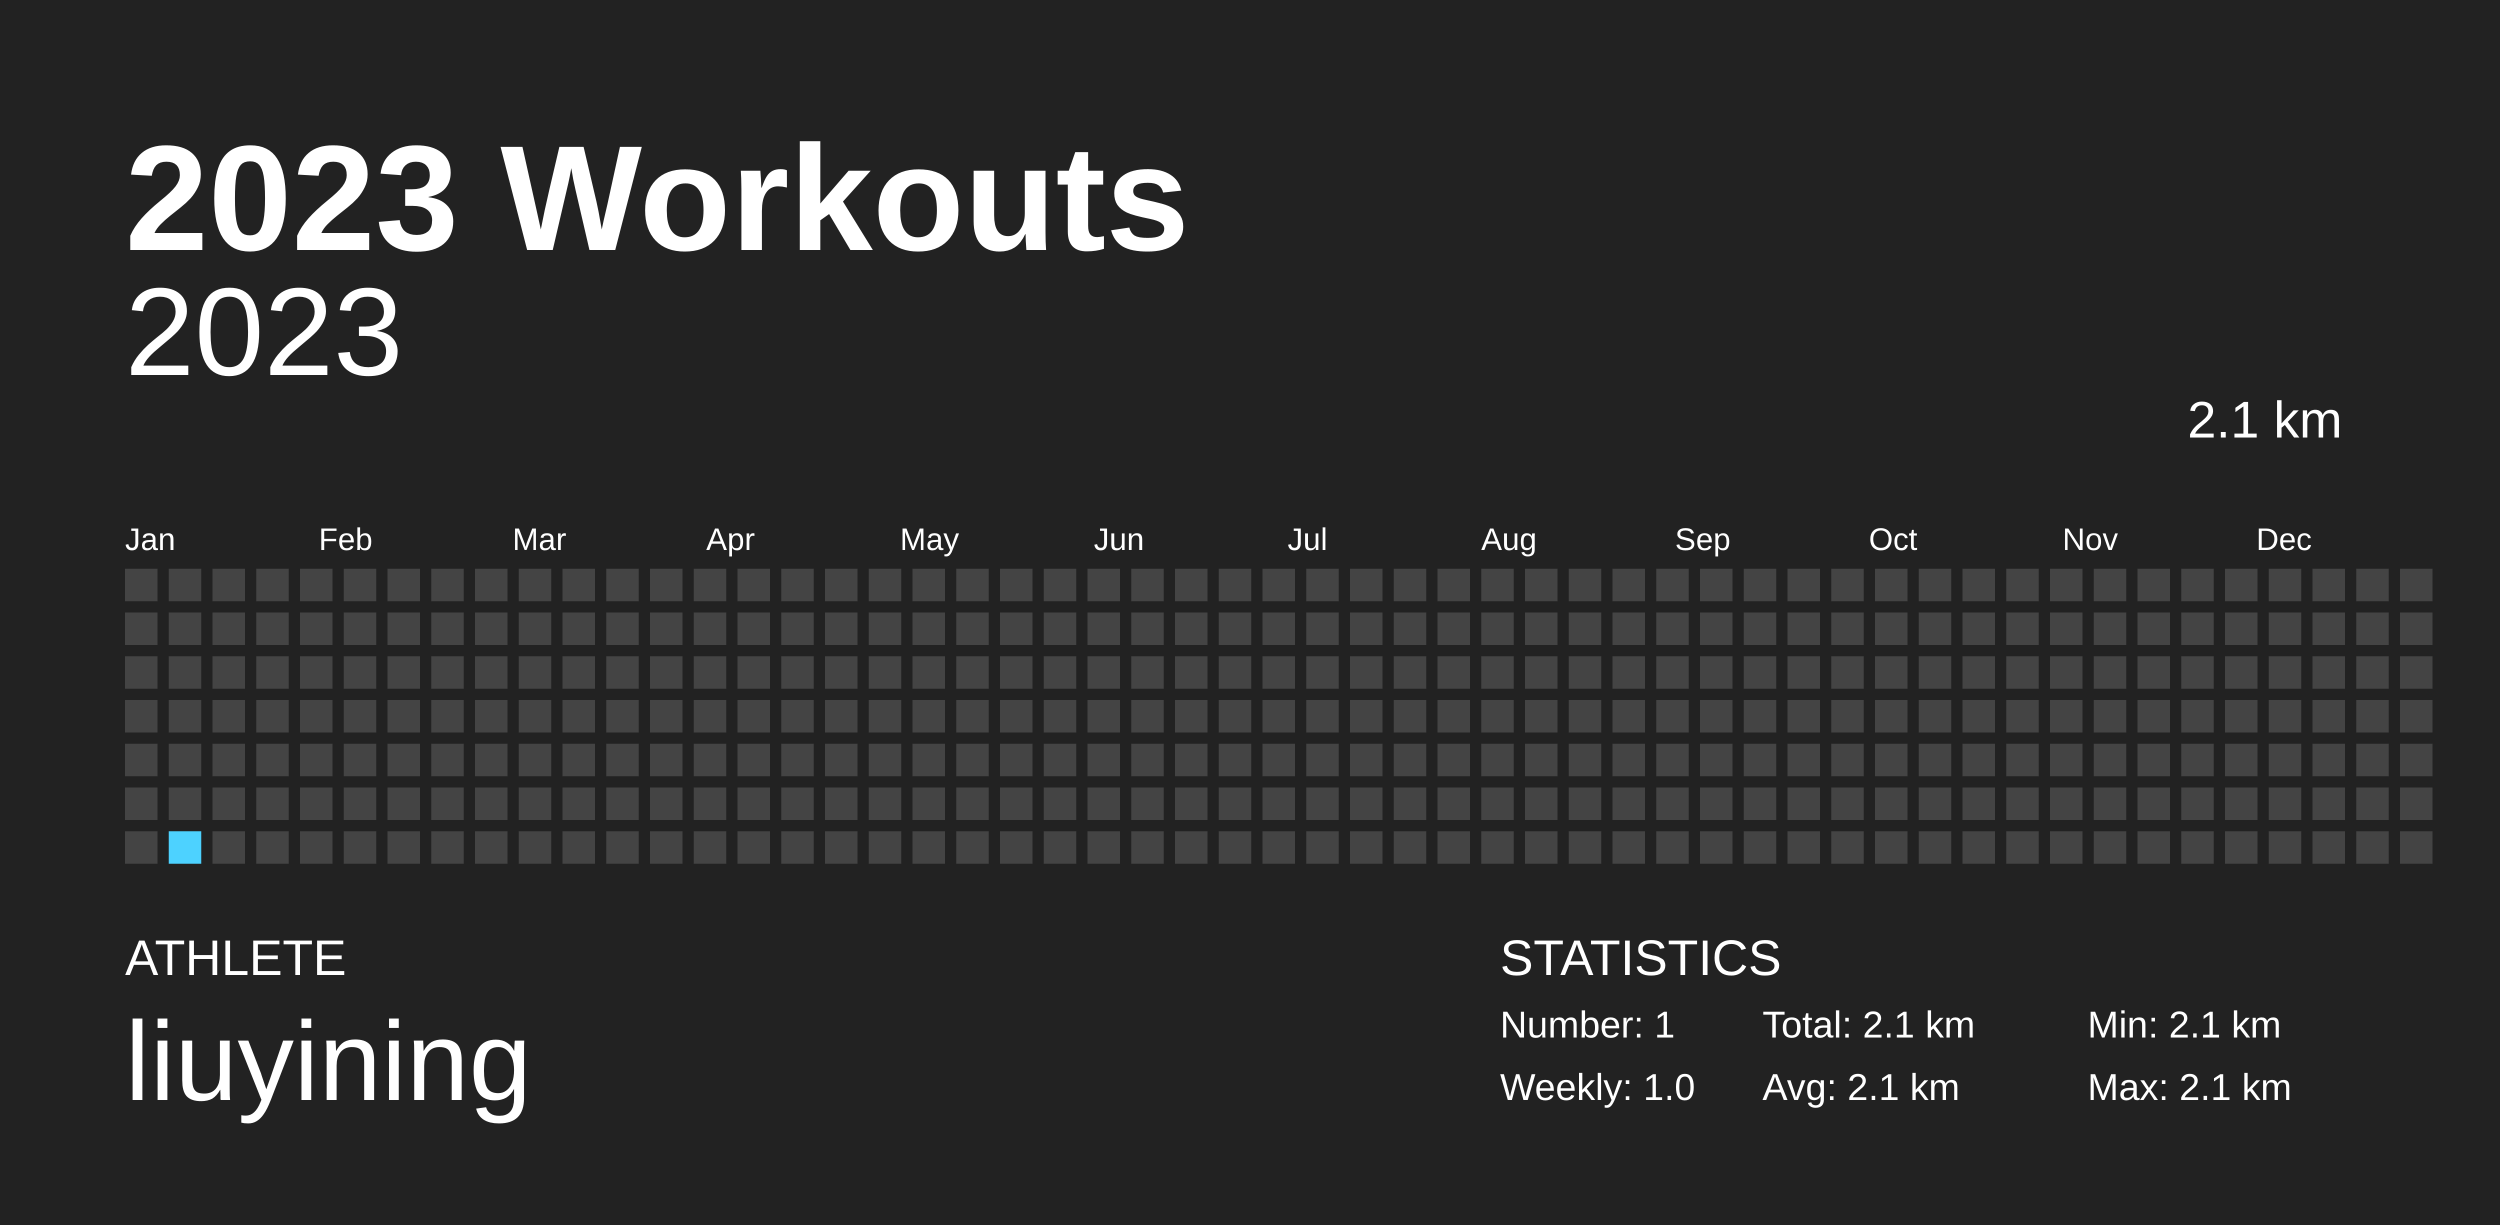
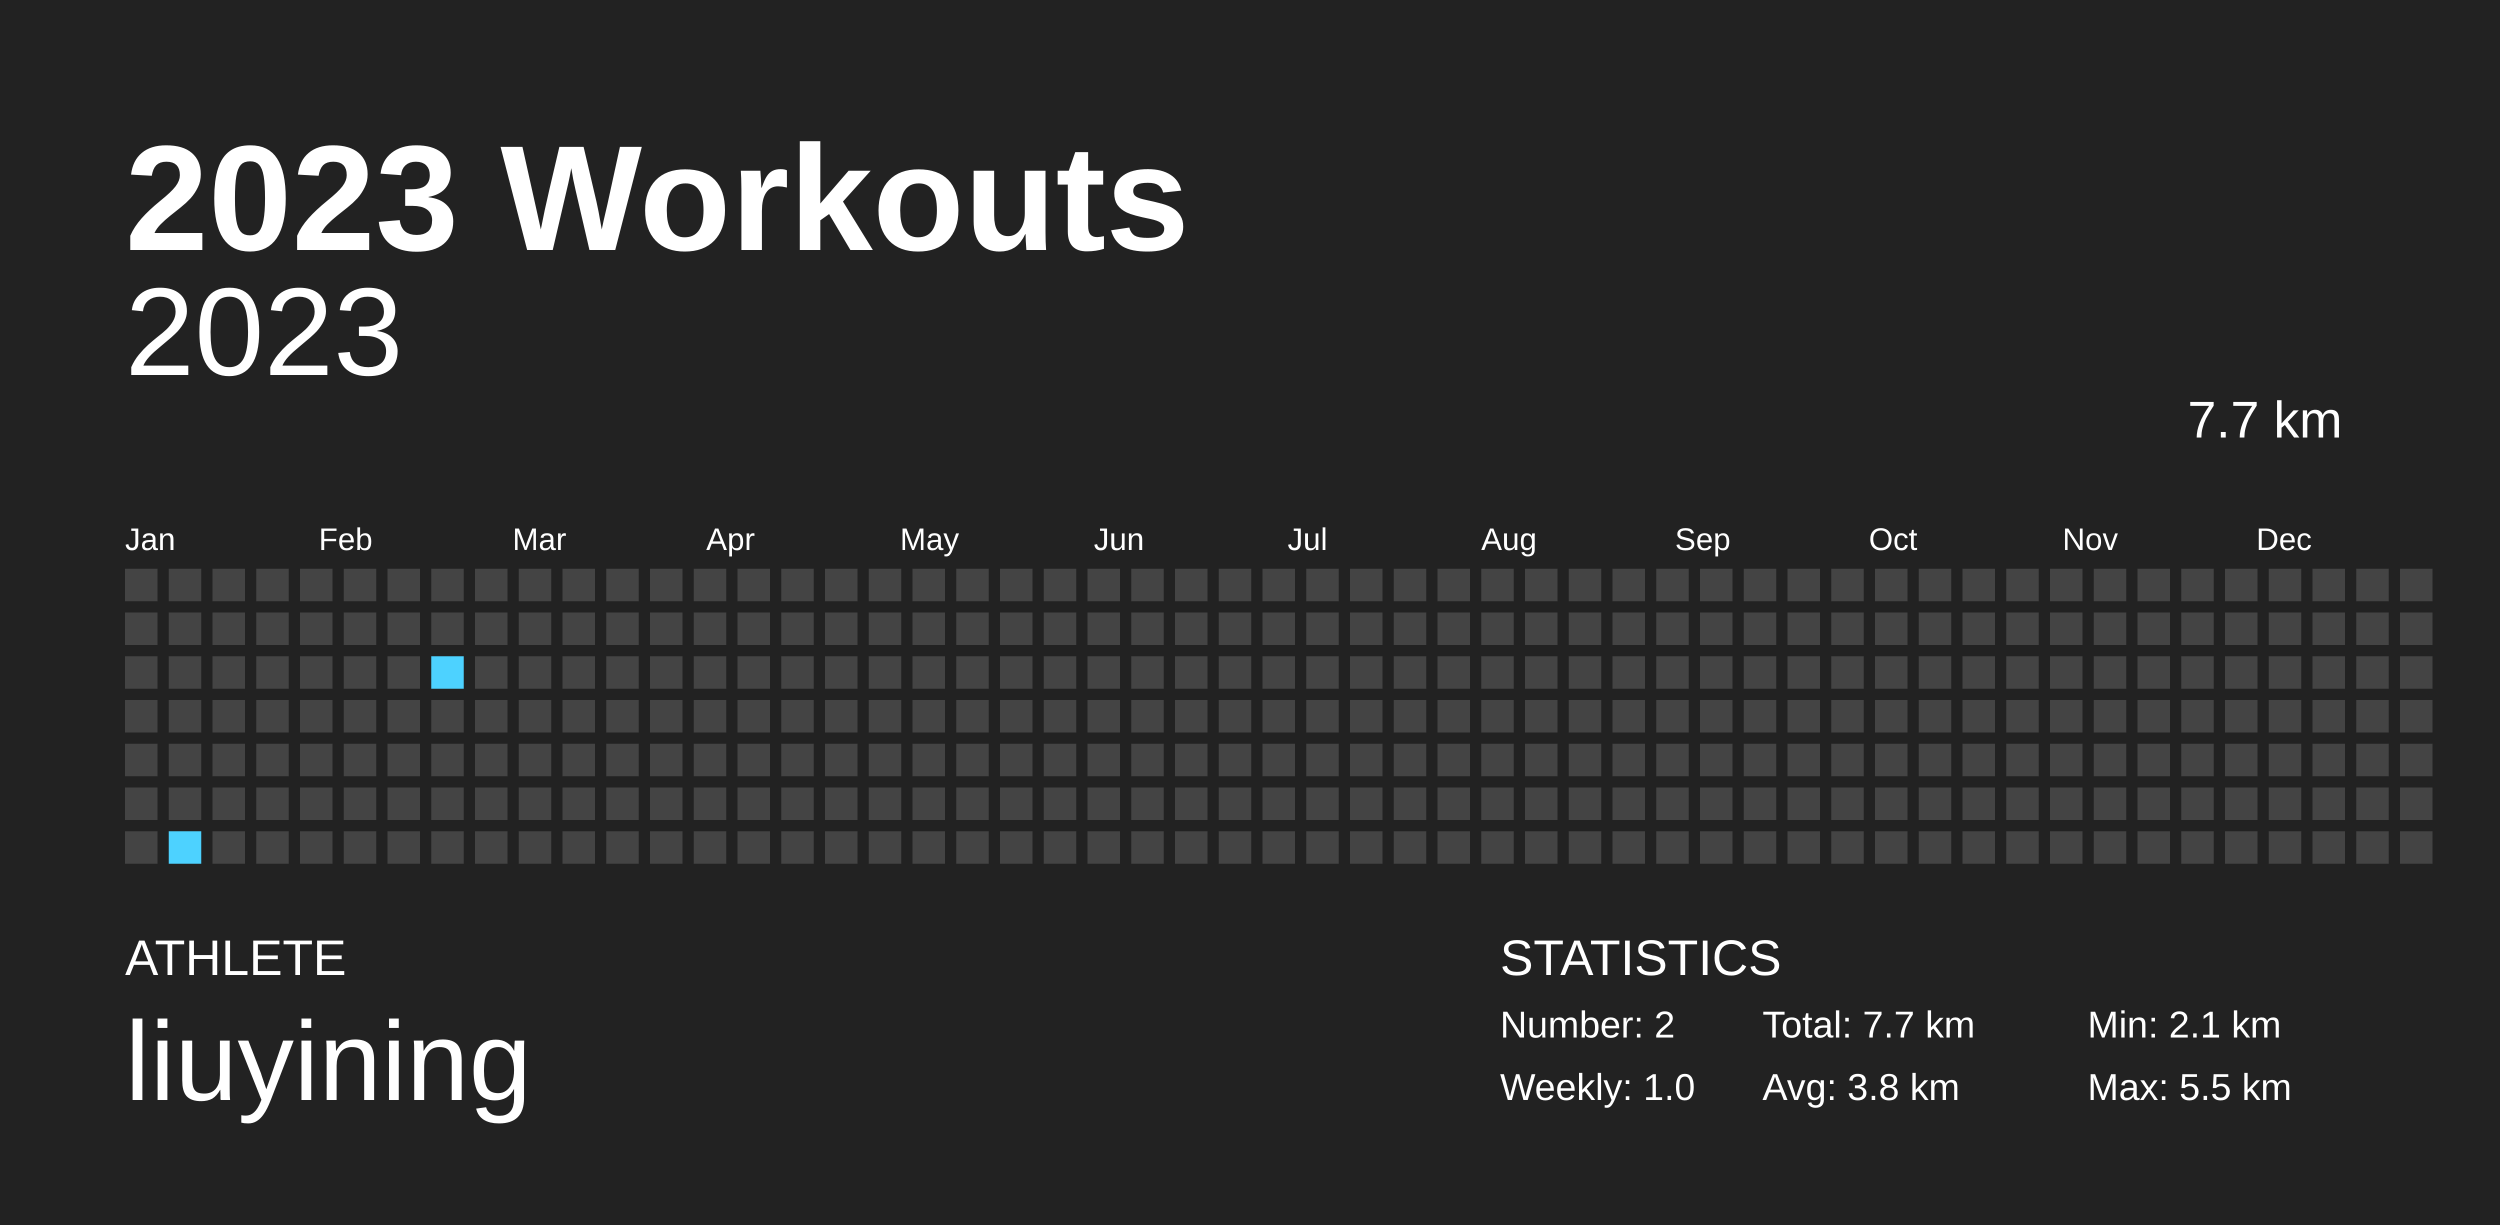
<svg xmlns="http://www.w3.org/2000/svg" baseProfile="full" height="98mm" version="1.1" viewBox="0,0,200,98" width="200mm">
  <defs />
  <rect fill="#222222" height="98" width="200" x="0" y="0" />
  <text fill="#FFFFFF" style="font-size:12px; font-family:Arial; font-weight:bold;" x="10" y="20">2023 Workouts</text>
  <text fill="#FFFFFF" style="font-size:4px; font-family:Arial" x="10" y="78">ATHLETE</text>
  <text fill="#FFFFFF" style="font-size:9px; font-family:Arial" x="10" y="88">liuyining</text>
  <text fill="#FFFFFF" style="font-size:4px; font-family:Arial" x="120" y="78">STATISTICS</text>
-   <text fill="#FFFFFF" style="font-size:3px; font-family:Arial" x="120" y="83">Number: 1</text>
+   <text fill="#FFFFFF" style="font-size:3px; font-family:Arial" x="120" y="83">Number: 2</text>
  <text fill="#FFFFFF" style="font-size:3px; font-family:Arial" x="120" y="88">Weekly: 1.0</text>
-   <text fill="#FFFFFF" style="font-size:3px; font-family:Arial" x="141" y="83">Total: 2.1 km</text>
-   <text fill="#FFFFFF" style="font-size:3px; font-family:Arial" x="141" y="88">Avg: 2.1 km</text>
+   <text fill="#FFFFFF" style="font-size:3px; font-family:Arial" x="141" y="83">Total: 7.7 km</text>
+   <text fill="#FFFFFF" style="font-size:3px; font-family:Arial" x="141" y="88">Avg: 3.8 km</text>
  <text fill="#FFFFFF" style="font-size:3px; font-family:Arial" x="167" y="83">Min: 2.1 km</text>
-   <text fill="#FFFFFF" style="font-size:3px; font-family:Arial" x="167" y="88">Max: 2.1 km</text>
+   <text fill="#FFFFFF" style="font-size:3px; font-family:Arial" x="167" y="88">Max: 5.5 km</text>
  <text alignment-baseline="hanging" fill="#FFFFFF" style="font-size:10.0px; font-family:Arial;" x="10" y="30">2023</text>
-   <text alignment-baseline="hanging" fill="#FFFFFF" style="font-size:4.125px; font-family:Arial;" x="175" y="35">2.1 km</text>
+   <text alignment-baseline="hanging" fill="#FFFFFF" style="font-size:4.125px; font-family:Arial;" x="175" y="35">7.7 km</text>
  <text fill="#FFFFFF" style="font-size:2.5px; font-family:Arial" x="10.0" y="44">Jan</text>
  <text fill="#FFFFFF" style="font-size:2.5px; font-family:Arial" x="25.5" y="44">Feb</text>
  <text fill="#FFFFFF" style="font-size:2.5px; font-family:Arial" x="41.0" y="44">Mar</text>
  <text fill="#FFFFFF" style="font-size:2.5px; font-family:Arial" x="56.5" y="44">Apr</text>
  <text fill="#FFFFFF" style="font-size:2.5px; font-family:Arial" x="72.0" y="44">May</text>
  <text fill="#FFFFFF" style="font-size:2.5px; font-family:Arial" x="87.5" y="44">Jun</text>
  <text fill="#FFFFFF" style="font-size:2.5px; font-family:Arial" x="103.0" y="44">Jul</text>
  <text fill="#FFFFFF" style="font-size:2.5px; font-family:Arial" x="118.5" y="44">Aug</text>
  <text fill="#FFFFFF" style="font-size:2.5px; font-family:Arial" x="134.0" y="44">Sep</text>
  <text fill="#FFFFFF" style="font-size:2.5px; font-family:Arial" x="149.5" y="44">Oct</text>
  <text fill="#FFFFFF" style="font-size:2.5px; font-family:Arial" x="165.0" y="44">Nov</text>
  <text fill="#FFFFFF" style="font-size:2.5px; font-family:Arial" x="180.5" y="44">Dec</text>
  <rect fill="#444444" height="2.6" width="2.6" x="10.0" y="45.5" />
  <rect fill="#444444" height="2.6" width="2.6" x="10.0" y="49.0" />
  <rect fill="#444444" height="2.6" width="2.6" x="10.0" y="52.5" />
  <rect fill="#444444" height="2.6" width="2.6" x="10.0" y="56.0" />
  <rect fill="#444444" height="2.6" width="2.6" x="10.0" y="59.5" />
  <rect fill="#444444" height="2.6" width="2.6" x="10.0" y="63.0" />
  <rect fill="#444444" height="2.6" width="2.6" x="10.0" y="66.5" />
  <rect fill="#444444" height="2.6" width="2.6" x="13.5" y="45.5" />
  <rect fill="#444444" height="2.6" width="2.6" x="13.5" y="49.0" />
  <rect fill="#444444" height="2.6" width="2.6" x="13.5" y="52.5" />
  <rect fill="#444444" height="2.6" width="2.6" x="13.5" y="56.0" />
  <rect fill="#444444" height="2.6" width="2.6" x="13.5" y="59.5" />
  <rect fill="#444444" height="2.6" width="2.6" x="13.5" y="63.0" />
-   <rect fill="#4DD2FF" height="2.6" width="2.6" x="13.5" y="66.5" />
+   <rect fill="#4dd2ff" height="2.6" width="2.6" x="13.5" y="66.5" />
  <rect fill="#444444" height="2.6" width="2.6" x="17.0" y="45.5" />
  <rect fill="#444444" height="2.6" width="2.6" x="17.0" y="49.0" />
  <rect fill="#444444" height="2.6" width="2.6" x="17.0" y="52.5" />
  <rect fill="#444444" height="2.6" width="2.6" x="17.0" y="56.0" />
  <rect fill="#444444" height="2.6" width="2.6" x="17.0" y="59.5" />
  <rect fill="#444444" height="2.6" width="2.6" x="17.0" y="63.0" />
  <rect fill="#444444" height="2.6" width="2.6" x="17.0" y="66.5" />
  <rect fill="#444444" height="2.6" width="2.6" x="20.5" y="45.5" />
  <rect fill="#444444" height="2.6" width="2.6" x="20.5" y="49.0" />
  <rect fill="#444444" height="2.6" width="2.6" x="20.5" y="52.5" />
  <rect fill="#444444" height="2.6" width="2.6" x="20.5" y="56.0" />
  <rect fill="#444444" height="2.6" width="2.6" x="20.5" y="59.5" />
  <rect fill="#444444" height="2.6" width="2.6" x="20.5" y="63.0" />
  <rect fill="#444444" height="2.6" width="2.6" x="20.5" y="66.5" />
  <rect fill="#444444" height="2.6" width="2.6" x="24.0" y="45.5" />
  <rect fill="#444444" height="2.6" width="2.6" x="24.0" y="49.0" />
  <rect fill="#444444" height="2.6" width="2.6" x="24.0" y="52.5" />
  <rect fill="#444444" height="2.6" width="2.6" x="24.0" y="56.0" />
  <rect fill="#444444" height="2.6" width="2.6" x="24.0" y="59.5" />
  <rect fill="#444444" height="2.6" width="2.6" x="24.0" y="63.0" />
  <rect fill="#444444" height="2.6" width="2.6" x="24.0" y="66.5" />
  <rect fill="#444444" height="2.6" width="2.6" x="27.5" y="45.5" />
  <rect fill="#444444" height="2.6" width="2.6" x="27.5" y="49.0" />
  <rect fill="#444444" height="2.6" width="2.6" x="27.5" y="52.5" />
  <rect fill="#444444" height="2.6" width="2.6" x="27.5" y="56.0" />
  <rect fill="#444444" height="2.6" width="2.6" x="27.5" y="59.5" />
  <rect fill="#444444" height="2.6" width="2.6" x="27.5" y="63.0" />
  <rect fill="#444444" height="2.6" width="2.6" x="27.5" y="66.5" />
  <rect fill="#444444" height="2.6" width="2.6" x="31.0" y="45.5" />
  <rect fill="#444444" height="2.6" width="2.6" x="31.0" y="49.0" />
  <rect fill="#444444" height="2.6" width="2.6" x="31.0" y="52.5" />
  <rect fill="#444444" height="2.6" width="2.6" x="31.0" y="56.0" />
  <rect fill="#444444" height="2.6" width="2.6" x="31.0" y="59.5" />
  <rect fill="#444444" height="2.6" width="2.6" x="31.0" y="63.0" />
  <rect fill="#444444" height="2.6" width="2.6" x="31.0" y="66.5" />
  <rect fill="#444444" height="2.6" width="2.6" x="34.5" y="45.5" />
  <rect fill="#444444" height="2.6" width="2.6" x="34.5" y="49.0" />
-   <rect fill="#444444" height="2.6" width="2.6" x="34.5" y="52.5" />
+   <rect fill="#4dd2ff" height="2.6" width="2.6" x="34.5" y="52.5" />
  <rect fill="#444444" height="2.6" width="2.6" x="34.5" y="56.0" />
  <rect fill="#444444" height="2.6" width="2.6" x="34.5" y="59.5" />
  <rect fill="#444444" height="2.6" width="2.6" x="34.5" y="63.0" />
  <rect fill="#444444" height="2.6" width="2.6" x="34.5" y="66.5" />
  <rect fill="#444444" height="2.6" width="2.6" x="38.0" y="45.5" />
  <rect fill="#444444" height="2.6" width="2.6" x="38.0" y="49.0" />
  <rect fill="#444444" height="2.6" width="2.6" x="38.0" y="52.5" />
  <rect fill="#444444" height="2.6" width="2.6" x="38.0" y="56.0" />
  <rect fill="#444444" height="2.6" width="2.6" x="38.0" y="59.5" />
  <rect fill="#444444" height="2.6" width="2.6" x="38.0" y="63.0" />
  <rect fill="#444444" height="2.6" width="2.6" x="38.0" y="66.5" />
  <rect fill="#444444" height="2.6" width="2.6" x="41.5" y="45.5" />
  <rect fill="#444444" height="2.6" width="2.6" x="41.5" y="49.0" />
  <rect fill="#444444" height="2.6" width="2.6" x="41.5" y="52.5" />
  <rect fill="#444444" height="2.6" width="2.6" x="41.5" y="56.0" />
  <rect fill="#444444" height="2.6" width="2.6" x="41.5" y="59.5" />
  <rect fill="#444444" height="2.6" width="2.6" x="41.5" y="63.0" />
  <rect fill="#444444" height="2.6" width="2.6" x="41.5" y="66.5" />
  <rect fill="#444444" height="2.6" width="2.6" x="45.0" y="45.5" />
  <rect fill="#444444" height="2.6" width="2.6" x="45.0" y="49.0" />
  <rect fill="#444444" height="2.6" width="2.6" x="45.0" y="52.5" />
  <rect fill="#444444" height="2.6" width="2.6" x="45.0" y="56.0" />
  <rect fill="#444444" height="2.6" width="2.6" x="45.0" y="59.5" />
  <rect fill="#444444" height="2.6" width="2.6" x="45.0" y="63.0" />
  <rect fill="#444444" height="2.6" width="2.6" x="45.0" y="66.5" />
  <rect fill="#444444" height="2.6" width="2.6" x="48.5" y="45.5" />
  <rect fill="#444444" height="2.6" width="2.6" x="48.5" y="49.0" />
  <rect fill="#444444" height="2.6" width="2.6" x="48.5" y="52.5" />
  <rect fill="#444444" height="2.6" width="2.6" x="48.5" y="56.0" />
  <rect fill="#444444" height="2.6" width="2.6" x="48.5" y="59.5" />
  <rect fill="#444444" height="2.6" width="2.6" x="48.5" y="63.0" />
  <rect fill="#444444" height="2.6" width="2.6" x="48.5" y="66.5" />
  <rect fill="#444444" height="2.6" width="2.6" x="52.0" y="45.5" />
  <rect fill="#444444" height="2.6" width="2.6" x="52.0" y="49.0" />
  <rect fill="#444444" height="2.6" width="2.6" x="52.0" y="52.5" />
  <rect fill="#444444" height="2.6" width="2.6" x="52.0" y="56.0" />
  <rect fill="#444444" height="2.6" width="2.6" x="52.0" y="59.5" />
  <rect fill="#444444" height="2.6" width="2.6" x="52.0" y="63.0" />
  <rect fill="#444444" height="2.6" width="2.6" x="52.0" y="66.5" />
  <rect fill="#444444" height="2.6" width="2.6" x="55.5" y="45.5" />
  <rect fill="#444444" height="2.6" width="2.6" x="55.5" y="49.0" />
  <rect fill="#444444" height="2.6" width="2.6" x="55.5" y="52.5" />
  <rect fill="#444444" height="2.6" width="2.6" x="55.5" y="56.0" />
  <rect fill="#444444" height="2.6" width="2.6" x="55.5" y="59.5" />
  <rect fill="#444444" height="2.6" width="2.6" x="55.5" y="63.0" />
  <rect fill="#444444" height="2.6" width="2.6" x="55.5" y="66.5" />
  <rect fill="#444444" height="2.6" width="2.6" x="59.0" y="45.5" />
  <rect fill="#444444" height="2.6" width="2.6" x="59.0" y="49.0" />
  <rect fill="#444444" height="2.6" width="2.6" x="59.0" y="52.5" />
  <rect fill="#444444" height="2.6" width="2.6" x="59.0" y="56.0" />
  <rect fill="#444444" height="2.6" width="2.6" x="59.0" y="59.5" />
  <rect fill="#444444" height="2.6" width="2.6" x="59.0" y="63.0" />
  <rect fill="#444444" height="2.6" width="2.6" x="59.0" y="66.5" />
  <rect fill="#444444" height="2.6" width="2.6" x="62.5" y="45.5" />
  <rect fill="#444444" height="2.6" width="2.6" x="62.5" y="49.0" />
  <rect fill="#444444" height="2.6" width="2.6" x="62.5" y="52.5" />
  <rect fill="#444444" height="2.6" width="2.6" x="62.5" y="56.0" />
  <rect fill="#444444" height="2.6" width="2.6" x="62.5" y="59.5" />
  <rect fill="#444444" height="2.6" width="2.6" x="62.5" y="63.0" />
  <rect fill="#444444" height="2.6" width="2.6" x="62.5" y="66.5" />
  <rect fill="#444444" height="2.6" width="2.6" x="66.0" y="45.5" />
  <rect fill="#444444" height="2.6" width="2.6" x="66.0" y="49.0" />
  <rect fill="#444444" height="2.6" width="2.6" x="66.0" y="52.5" />
  <rect fill="#444444" height="2.6" width="2.6" x="66.0" y="56.0" />
  <rect fill="#444444" height="2.6" width="2.6" x="66.0" y="59.5" />
  <rect fill="#444444" height="2.6" width="2.6" x="66.0" y="63.0" />
  <rect fill="#444444" height="2.6" width="2.6" x="66.0" y="66.5" />
  <rect fill="#444444" height="2.6" width="2.6" x="69.5" y="45.5" />
  <rect fill="#444444" height="2.6" width="2.6" x="69.5" y="49.0" />
  <rect fill="#444444" height="2.6" width="2.6" x="69.5" y="52.5" />
  <rect fill="#444444" height="2.6" width="2.6" x="69.5" y="56.0" />
  <rect fill="#444444" height="2.6" width="2.6" x="69.5" y="59.5" />
  <rect fill="#444444" height="2.6" width="2.6" x="69.5" y="63.0" />
  <rect fill="#444444" height="2.6" width="2.6" x="69.5" y="66.5" />
  <rect fill="#444444" height="2.6" width="2.6" x="73.0" y="45.5" />
  <rect fill="#444444" height="2.6" width="2.6" x="73.0" y="49.0" />
  <rect fill="#444444" height="2.6" width="2.6" x="73.0" y="52.5" />
  <rect fill="#444444" height="2.6" width="2.6" x="73.0" y="56.0" />
  <rect fill="#444444" height="2.6" width="2.6" x="73.0" y="59.5" />
  <rect fill="#444444" height="2.6" width="2.6" x="73.0" y="63.0" />
  <rect fill="#444444" height="2.6" width="2.6" x="73.0" y="66.5" />
  <rect fill="#444444" height="2.6" width="2.6" x="76.5" y="45.5" />
  <rect fill="#444444" height="2.6" width="2.6" x="76.5" y="49.0" />
  <rect fill="#444444" height="2.6" width="2.6" x="76.5" y="52.5" />
  <rect fill="#444444" height="2.6" width="2.6" x="76.5" y="56.0" />
  <rect fill="#444444" height="2.6" width="2.6" x="76.5" y="59.5" />
  <rect fill="#444444" height="2.6" width="2.6" x="76.5" y="63.0" />
  <rect fill="#444444" height="2.6" width="2.6" x="76.5" y="66.5" />
  <rect fill="#444444" height="2.6" width="2.6" x="80.0" y="45.5" />
  <rect fill="#444444" height="2.6" width="2.6" x="80.0" y="49.0" />
  <rect fill="#444444" height="2.6" width="2.6" x="80.0" y="52.5" />
  <rect fill="#444444" height="2.6" width="2.6" x="80.0" y="56.0" />
  <rect fill="#444444" height="2.6" width="2.6" x="80.0" y="59.5" />
  <rect fill="#444444" height="2.6" width="2.6" x="80.0" y="63.0" />
  <rect fill="#444444" height="2.6" width="2.6" x="80.0" y="66.5" />
  <rect fill="#444444" height="2.6" width="2.6" x="83.5" y="45.5" />
  <rect fill="#444444" height="2.6" width="2.6" x="83.5" y="49.0" />
  <rect fill="#444444" height="2.6" width="2.6" x="83.5" y="52.5" />
  <rect fill="#444444" height="2.6" width="2.6" x="83.5" y="56.0" />
  <rect fill="#444444" height="2.6" width="2.6" x="83.5" y="59.5" />
  <rect fill="#444444" height="2.6" width="2.6" x="83.5" y="63.0" />
  <rect fill="#444444" height="2.6" width="2.6" x="83.5" y="66.5" />
  <rect fill="#444444" height="2.6" width="2.6" x="87.0" y="45.5" />
  <rect fill="#444444" height="2.6" width="2.6" x="87.0" y="49.0" />
  <rect fill="#444444" height="2.6" width="2.6" x="87.0" y="52.5" />
  <rect fill="#444444" height="2.6" width="2.6" x="87.0" y="56.0" />
  <rect fill="#444444" height="2.6" width="2.6" x="87.0" y="59.5" />
  <rect fill="#444444" height="2.6" width="2.6" x="87.0" y="63.0" />
  <rect fill="#444444" height="2.6" width="2.6" x="87.0" y="66.5" />
  <rect fill="#444444" height="2.6" width="2.6" x="90.5" y="45.5" />
  <rect fill="#444444" height="2.6" width="2.6" x="90.5" y="49.0" />
  <rect fill="#444444" height="2.6" width="2.6" x="90.5" y="52.5" />
  <rect fill="#444444" height="2.6" width="2.6" x="90.5" y="56.0" />
  <rect fill="#444444" height="2.6" width="2.6" x="90.5" y="59.5" />
  <rect fill="#444444" height="2.6" width="2.6" x="90.5" y="63.0" />
  <rect fill="#444444" height="2.6" width="2.6" x="90.5" y="66.5" />
  <rect fill="#444444" height="2.6" width="2.6" x="94.0" y="45.5" />
  <rect fill="#444444" height="2.6" width="2.6" x="94.0" y="49.0" />
  <rect fill="#444444" height="2.6" width="2.6" x="94.0" y="52.5" />
  <rect fill="#444444" height="2.6" width="2.6" x="94.0" y="56.0" />
  <rect fill="#444444" height="2.6" width="2.6" x="94.0" y="59.5" />
  <rect fill="#444444" height="2.6" width="2.6" x="94.0" y="63.0" />
  <rect fill="#444444" height="2.6" width="2.6" x="94.0" y="66.5" />
  <rect fill="#444444" height="2.6" width="2.6" x="97.5" y="45.5" />
  <rect fill="#444444" height="2.6" width="2.6" x="97.5" y="49.0" />
  <rect fill="#444444" height="2.6" width="2.6" x="97.5" y="52.5" />
  <rect fill="#444444" height="2.6" width="2.6" x="97.5" y="56.0" />
  <rect fill="#444444" height="2.6" width="2.6" x="97.5" y="59.5" />
  <rect fill="#444444" height="2.6" width="2.6" x="97.5" y="63.0" />
  <rect fill="#444444" height="2.6" width="2.6" x="97.5" y="66.5" />
  <rect fill="#444444" height="2.6" width="2.6" x="101.0" y="45.5" />
  <rect fill="#444444" height="2.6" width="2.6" x="101.0" y="49.0" />
  <rect fill="#444444" height="2.6" width="2.6" x="101.0" y="52.5" />
  <rect fill="#444444" height="2.6" width="2.6" x="101.0" y="56.0" />
  <rect fill="#444444" height="2.6" width="2.6" x="101.0" y="59.5" />
  <rect fill="#444444" height="2.6" width="2.6" x="101.0" y="63.0" />
  <rect fill="#444444" height="2.6" width="2.6" x="101.0" y="66.5" />
  <rect fill="#444444" height="2.6" width="2.6" x="104.5" y="45.5" />
  <rect fill="#444444" height="2.6" width="2.6" x="104.5" y="49.0" />
  <rect fill="#444444" height="2.6" width="2.6" x="104.5" y="52.5" />
  <rect fill="#444444" height="2.6" width="2.6" x="104.5" y="56.0" />
  <rect fill="#444444" height="2.6" width="2.6" x="104.5" y="59.5" />
  <rect fill="#444444" height="2.6" width="2.6" x="104.5" y="63.0" />
  <rect fill="#444444" height="2.6" width="2.6" x="104.5" y="66.5" />
  <rect fill="#444444" height="2.6" width="2.6" x="108.0" y="45.5" />
  <rect fill="#444444" height="2.6" width="2.6" x="108.0" y="49.0" />
  <rect fill="#444444" height="2.6" width="2.6" x="108.0" y="52.5" />
  <rect fill="#444444" height="2.6" width="2.6" x="108.0" y="56.0" />
  <rect fill="#444444" height="2.6" width="2.6" x="108.0" y="59.5" />
  <rect fill="#444444" height="2.6" width="2.6" x="108.0" y="63.0" />
  <rect fill="#444444" height="2.6" width="2.6" x="108.0" y="66.5" />
  <rect fill="#444444" height="2.6" width="2.6" x="111.5" y="45.5" />
  <rect fill="#444444" height="2.6" width="2.6" x="111.5" y="49.0" />
  <rect fill="#444444" height="2.6" width="2.6" x="111.5" y="52.5" />
  <rect fill="#444444" height="2.6" width="2.6" x="111.5" y="56.0" />
  <rect fill="#444444" height="2.6" width="2.6" x="111.5" y="59.5" />
  <rect fill="#444444" height="2.6" width="2.6" x="111.5" y="63.0" />
  <rect fill="#444444" height="2.6" width="2.6" x="111.5" y="66.5" />
  <rect fill="#444444" height="2.6" width="2.6" x="115.0" y="45.5" />
  <rect fill="#444444" height="2.6" width="2.6" x="115.0" y="49.0" />
  <rect fill="#444444" height="2.6" width="2.6" x="115.0" y="52.5" />
  <rect fill="#444444" height="2.6" width="2.6" x="115.0" y="56.0" />
  <rect fill="#444444" height="2.6" width="2.6" x="115.0" y="59.5" />
  <rect fill="#444444" height="2.6" width="2.6" x="115.0" y="63.0" />
  <rect fill="#444444" height="2.6" width="2.6" x="115.0" y="66.5" />
  <rect fill="#444444" height="2.6" width="2.6" x="118.5" y="45.5" />
  <rect fill="#444444" height="2.6" width="2.6" x="118.5" y="49.0" />
  <rect fill="#444444" height="2.6" width="2.6" x="118.5" y="52.5" />
  <rect fill="#444444" height="2.6" width="2.6" x="118.5" y="56.0" />
  <rect fill="#444444" height="2.6" width="2.6" x="118.5" y="59.5" />
  <rect fill="#444444" height="2.6" width="2.6" x="118.5" y="63.0" />
  <rect fill="#444444" height="2.6" width="2.6" x="118.5" y="66.5" />
  <rect fill="#444444" height="2.6" width="2.6" x="122.0" y="45.5" />
  <rect fill="#444444" height="2.6" width="2.6" x="122.0" y="49.0" />
  <rect fill="#444444" height="2.6" width="2.6" x="122.0" y="52.5" />
  <rect fill="#444444" height="2.6" width="2.6" x="122.0" y="56.0" />
  <rect fill="#444444" height="2.6" width="2.6" x="122.0" y="59.5" />
  <rect fill="#444444" height="2.6" width="2.6" x="122.0" y="63.0" />
  <rect fill="#444444" height="2.6" width="2.6" x="122.0" y="66.5" />
  <rect fill="#444444" height="2.6" width="2.6" x="125.5" y="45.5" />
  <rect fill="#444444" height="2.6" width="2.6" x="125.5" y="49.0" />
  <rect fill="#444444" height="2.6" width="2.6" x="125.5" y="52.5" />
  <rect fill="#444444" height="2.6" width="2.6" x="125.5" y="56.0" />
  <rect fill="#444444" height="2.6" width="2.6" x="125.5" y="59.5" />
  <rect fill="#444444" height="2.6" width="2.6" x="125.5" y="63.0" />
  <rect fill="#444444" height="2.6" width="2.6" x="125.5" y="66.5" />
  <rect fill="#444444" height="2.6" width="2.6" x="129.0" y="45.5" />
  <rect fill="#444444" height="2.6" width="2.6" x="129.0" y="49.0" />
  <rect fill="#444444" height="2.6" width="2.6" x="129.0" y="52.5" />
  <rect fill="#444444" height="2.6" width="2.6" x="129.0" y="56.0" />
  <rect fill="#444444" height="2.6" width="2.6" x="129.0" y="59.5" />
  <rect fill="#444444" height="2.6" width="2.6" x="129.0" y="63.0" />
  <rect fill="#444444" height="2.6" width="2.6" x="129.0" y="66.5" />
  <rect fill="#444444" height="2.6" width="2.6" x="132.5" y="45.5" />
  <rect fill="#444444" height="2.6" width="2.6" x="132.5" y="49.0" />
  <rect fill="#444444" height="2.6" width="2.6" x="132.5" y="52.5" />
  <rect fill="#444444" height="2.6" width="2.6" x="132.5" y="56.0" />
  <rect fill="#444444" height="2.6" width="2.6" x="132.5" y="59.5" />
  <rect fill="#444444" height="2.6" width="2.6" x="132.5" y="63.0" />
  <rect fill="#444444" height="2.6" width="2.6" x="132.5" y="66.5" />
  <rect fill="#444444" height="2.6" width="2.6" x="136.0" y="45.5" />
  <rect fill="#444444" height="2.6" width="2.6" x="136.0" y="49.0" />
  <rect fill="#444444" height="2.6" width="2.6" x="136.0" y="52.5" />
  <rect fill="#444444" height="2.6" width="2.6" x="136.0" y="56.0" />
  <rect fill="#444444" height="2.6" width="2.6" x="136.0" y="59.5" />
  <rect fill="#444444" height="2.6" width="2.6" x="136.0" y="63.0" />
  <rect fill="#444444" height="2.6" width="2.6" x="136.0" y="66.5" />
  <rect fill="#444444" height="2.6" width="2.6" x="139.5" y="45.5" />
  <rect fill="#444444" height="2.6" width="2.6" x="139.5" y="49.0" />
  <rect fill="#444444" height="2.6" width="2.6" x="139.5" y="52.5" />
  <rect fill="#444444" height="2.6" width="2.6" x="139.5" y="56.0" />
  <rect fill="#444444" height="2.6" width="2.6" x="139.5" y="59.5" />
  <rect fill="#444444" height="2.6" width="2.6" x="139.5" y="63.0" />
  <rect fill="#444444" height="2.6" width="2.6" x="139.5" y="66.5" />
  <rect fill="#444444" height="2.6" width="2.6" x="143.0" y="45.5" />
  <rect fill="#444444" height="2.6" width="2.6" x="143.0" y="49.0" />
  <rect fill="#444444" height="2.6" width="2.6" x="143.0" y="52.5" />
  <rect fill="#444444" height="2.6" width="2.6" x="143.0" y="56.0" />
  <rect fill="#444444" height="2.6" width="2.6" x="143.0" y="59.5" />
  <rect fill="#444444" height="2.6" width="2.6" x="143.0" y="63.0" />
  <rect fill="#444444" height="2.6" width="2.6" x="143.0" y="66.5" />
  <rect fill="#444444" height="2.6" width="2.6" x="146.5" y="45.5" />
  <rect fill="#444444" height="2.6" width="2.6" x="146.5" y="49.0" />
  <rect fill="#444444" height="2.6" width="2.6" x="146.5" y="52.5" />
  <rect fill="#444444" height="2.6" width="2.6" x="146.5" y="56.0" />
  <rect fill="#444444" height="2.6" width="2.6" x="146.5" y="59.5" />
  <rect fill="#444444" height="2.6" width="2.6" x="146.5" y="63.0" />
  <rect fill="#444444" height="2.6" width="2.6" x="146.5" y="66.5" />
  <rect fill="#444444" height="2.6" width="2.6" x="150.0" y="45.5" />
  <rect fill="#444444" height="2.6" width="2.6" x="150.0" y="49.0" />
  <rect fill="#444444" height="2.6" width="2.6" x="150.0" y="52.5" />
  <rect fill="#444444" height="2.6" width="2.6" x="150.0" y="56.0" />
  <rect fill="#444444" height="2.6" width="2.6" x="150.0" y="59.5" />
  <rect fill="#444444" height="2.6" width="2.6" x="150.0" y="63.0" />
  <rect fill="#444444" height="2.6" width="2.6" x="150.0" y="66.5" />
  <rect fill="#444444" height="2.6" width="2.6" x="153.5" y="45.5" />
  <rect fill="#444444" height="2.6" width="2.6" x="153.5" y="49.0" />
  <rect fill="#444444" height="2.6" width="2.6" x="153.5" y="52.5" />
  <rect fill="#444444" height="2.6" width="2.6" x="153.5" y="56.0" />
  <rect fill="#444444" height="2.6" width="2.6" x="153.5" y="59.5" />
  <rect fill="#444444" height="2.6" width="2.6" x="153.5" y="63.0" />
  <rect fill="#444444" height="2.6" width="2.6" x="153.5" y="66.5" />
  <rect fill="#444444" height="2.6" width="2.6" x="157.0" y="45.5" />
  <rect fill="#444444" height="2.6" width="2.6" x="157.0" y="49.0" />
  <rect fill="#444444" height="2.6" width="2.6" x="157.0" y="52.5" />
  <rect fill="#444444" height="2.6" width="2.6" x="157.0" y="56.0" />
  <rect fill="#444444" height="2.6" width="2.6" x="157.0" y="59.5" />
  <rect fill="#444444" height="2.6" width="2.6" x="157.0" y="63.0" />
  <rect fill="#444444" height="2.6" width="2.6" x="157.0" y="66.5" />
  <rect fill="#444444" height="2.6" width="2.6" x="160.5" y="45.5" />
  <rect fill="#444444" height="2.6" width="2.6" x="160.5" y="49.0" />
  <rect fill="#444444" height="2.6" width="2.6" x="160.5" y="52.5" />
  <rect fill="#444444" height="2.6" width="2.6" x="160.5" y="56.0" />
  <rect fill="#444444" height="2.6" width="2.6" x="160.5" y="59.5" />
  <rect fill="#444444" height="2.6" width="2.6" x="160.5" y="63.0" />
  <rect fill="#444444" height="2.6" width="2.6" x="160.5" y="66.5" />
  <rect fill="#444444" height="2.6" width="2.6" x="164.0" y="45.5" />
  <rect fill="#444444" height="2.6" width="2.6" x="164.0" y="49.0" />
  <rect fill="#444444" height="2.6" width="2.6" x="164.0" y="52.5" />
  <rect fill="#444444" height="2.6" width="2.6" x="164.0" y="56.0" />
  <rect fill="#444444" height="2.6" width="2.6" x="164.0" y="59.5" />
  <rect fill="#444444" height="2.6" width="2.6" x="164.0" y="63.0" />
  <rect fill="#444444" height="2.6" width="2.6" x="164.0" y="66.5" />
  <rect fill="#444444" height="2.6" width="2.6" x="167.5" y="45.5" />
  <rect fill="#444444" height="2.6" width="2.6" x="167.5" y="49.0" />
  <rect fill="#444444" height="2.6" width="2.6" x="167.5" y="52.5" />
  <rect fill="#444444" height="2.6" width="2.6" x="167.5" y="56.0" />
  <rect fill="#444444" height="2.6" width="2.6" x="167.5" y="59.5" />
  <rect fill="#444444" height="2.6" width="2.6" x="167.5" y="63.0" />
  <rect fill="#444444" height="2.6" width="2.6" x="167.5" y="66.5" />
  <rect fill="#444444" height="2.6" width="2.6" x="171.0" y="45.5" />
  <rect fill="#444444" height="2.6" width="2.6" x="171.0" y="49.0" />
  <rect fill="#444444" height="2.6" width="2.6" x="171.0" y="52.5" />
  <rect fill="#444444" height="2.6" width="2.6" x="171.0" y="56.0" />
  <rect fill="#444444" height="2.6" width="2.6" x="171.0" y="59.5" />
  <rect fill="#444444" height="2.6" width="2.6" x="171.0" y="63.0" />
  <rect fill="#444444" height="2.6" width="2.6" x="171.0" y="66.5" />
  <rect fill="#444444" height="2.6" width="2.6" x="174.5" y="45.5" />
  <rect fill="#444444" height="2.6" width="2.6" x="174.5" y="49.0" />
  <rect fill="#444444" height="2.6" width="2.6" x="174.5" y="52.5" />
  <rect fill="#444444" height="2.6" width="2.6" x="174.5" y="56.0" />
  <rect fill="#444444" height="2.6" width="2.6" x="174.5" y="59.5" />
  <rect fill="#444444" height="2.6" width="2.6" x="174.5" y="63.0" />
  <rect fill="#444444" height="2.6" width="2.6" x="174.5" y="66.5" />
  <rect fill="#444444" height="2.6" width="2.6" x="178.0" y="45.5" />
  <rect fill="#444444" height="2.6" width="2.6" x="178.0" y="49.0" />
  <rect fill="#444444" height="2.6" width="2.6" x="178.0" y="52.5" />
  <rect fill="#444444" height="2.6" width="2.6" x="178.0" y="56.0" />
  <rect fill="#444444" height="2.6" width="2.6" x="178.0" y="59.5" />
  <rect fill="#444444" height="2.6" width="2.6" x="178.0" y="63.0" />
  <rect fill="#444444" height="2.6" width="2.6" x="178.0" y="66.5" />
  <rect fill="#444444" height="2.6" width="2.6" x="181.5" y="45.5" />
  <rect fill="#444444" height="2.6" width="2.6" x="181.5" y="49.0" />
  <rect fill="#444444" height="2.6" width="2.6" x="181.5" y="52.5" />
  <rect fill="#444444" height="2.6" width="2.6" x="181.5" y="56.0" />
  <rect fill="#444444" height="2.6" width="2.6" x="181.5" y="59.5" />
  <rect fill="#444444" height="2.6" width="2.6" x="181.5" y="63.0" />
  <rect fill="#444444" height="2.6" width="2.6" x="181.5" y="66.5" />
  <rect fill="#444444" height="2.6" width="2.6" x="185.0" y="45.5" />
  <rect fill="#444444" height="2.6" width="2.6" x="185.0" y="49.0" />
  <rect fill="#444444" height="2.6" width="2.6" x="185.0" y="52.5" />
  <rect fill="#444444" height="2.6" width="2.6" x="185.0" y="56.0" />
  <rect fill="#444444" height="2.6" width="2.6" x="185.0" y="59.5" />
  <rect fill="#444444" height="2.6" width="2.6" x="185.0" y="63.0" />
  <rect fill="#444444" height="2.6" width="2.6" x="185.0" y="66.5" />
  <rect fill="#444444" height="2.6" width="2.6" x="188.5" y="45.5" />
  <rect fill="#444444" height="2.6" width="2.6" x="188.5" y="49.0" />
  <rect fill="#444444" height="2.6" width="2.6" x="188.5" y="52.5" />
  <rect fill="#444444" height="2.6" width="2.6" x="188.5" y="56.0" />
  <rect fill="#444444" height="2.6" width="2.6" x="188.5" y="59.5" />
  <rect fill="#444444" height="2.6" width="2.6" x="188.5" y="63.0" />
  <rect fill="#444444" height="2.6" width="2.6" x="188.5" y="66.5" />
  <rect fill="#444444" height="2.6" width="2.6" x="192.0" y="45.5" />
  <rect fill="#444444" height="2.6" width="2.6" x="192.0" y="49.0" />
  <rect fill="#444444" height="2.6" width="2.6" x="192.0" y="52.5" />
  <rect fill="#444444" height="2.6" width="2.6" x="192.0" y="56.0" />
  <rect fill="#444444" height="2.6" width="2.6" x="192.0" y="59.5" />
  <rect fill="#444444" height="2.6" width="2.6" x="192.0" y="63.0" />
  <rect fill="#444444" height="2.6" width="2.6" x="192.0" y="66.5" />
</svg>
